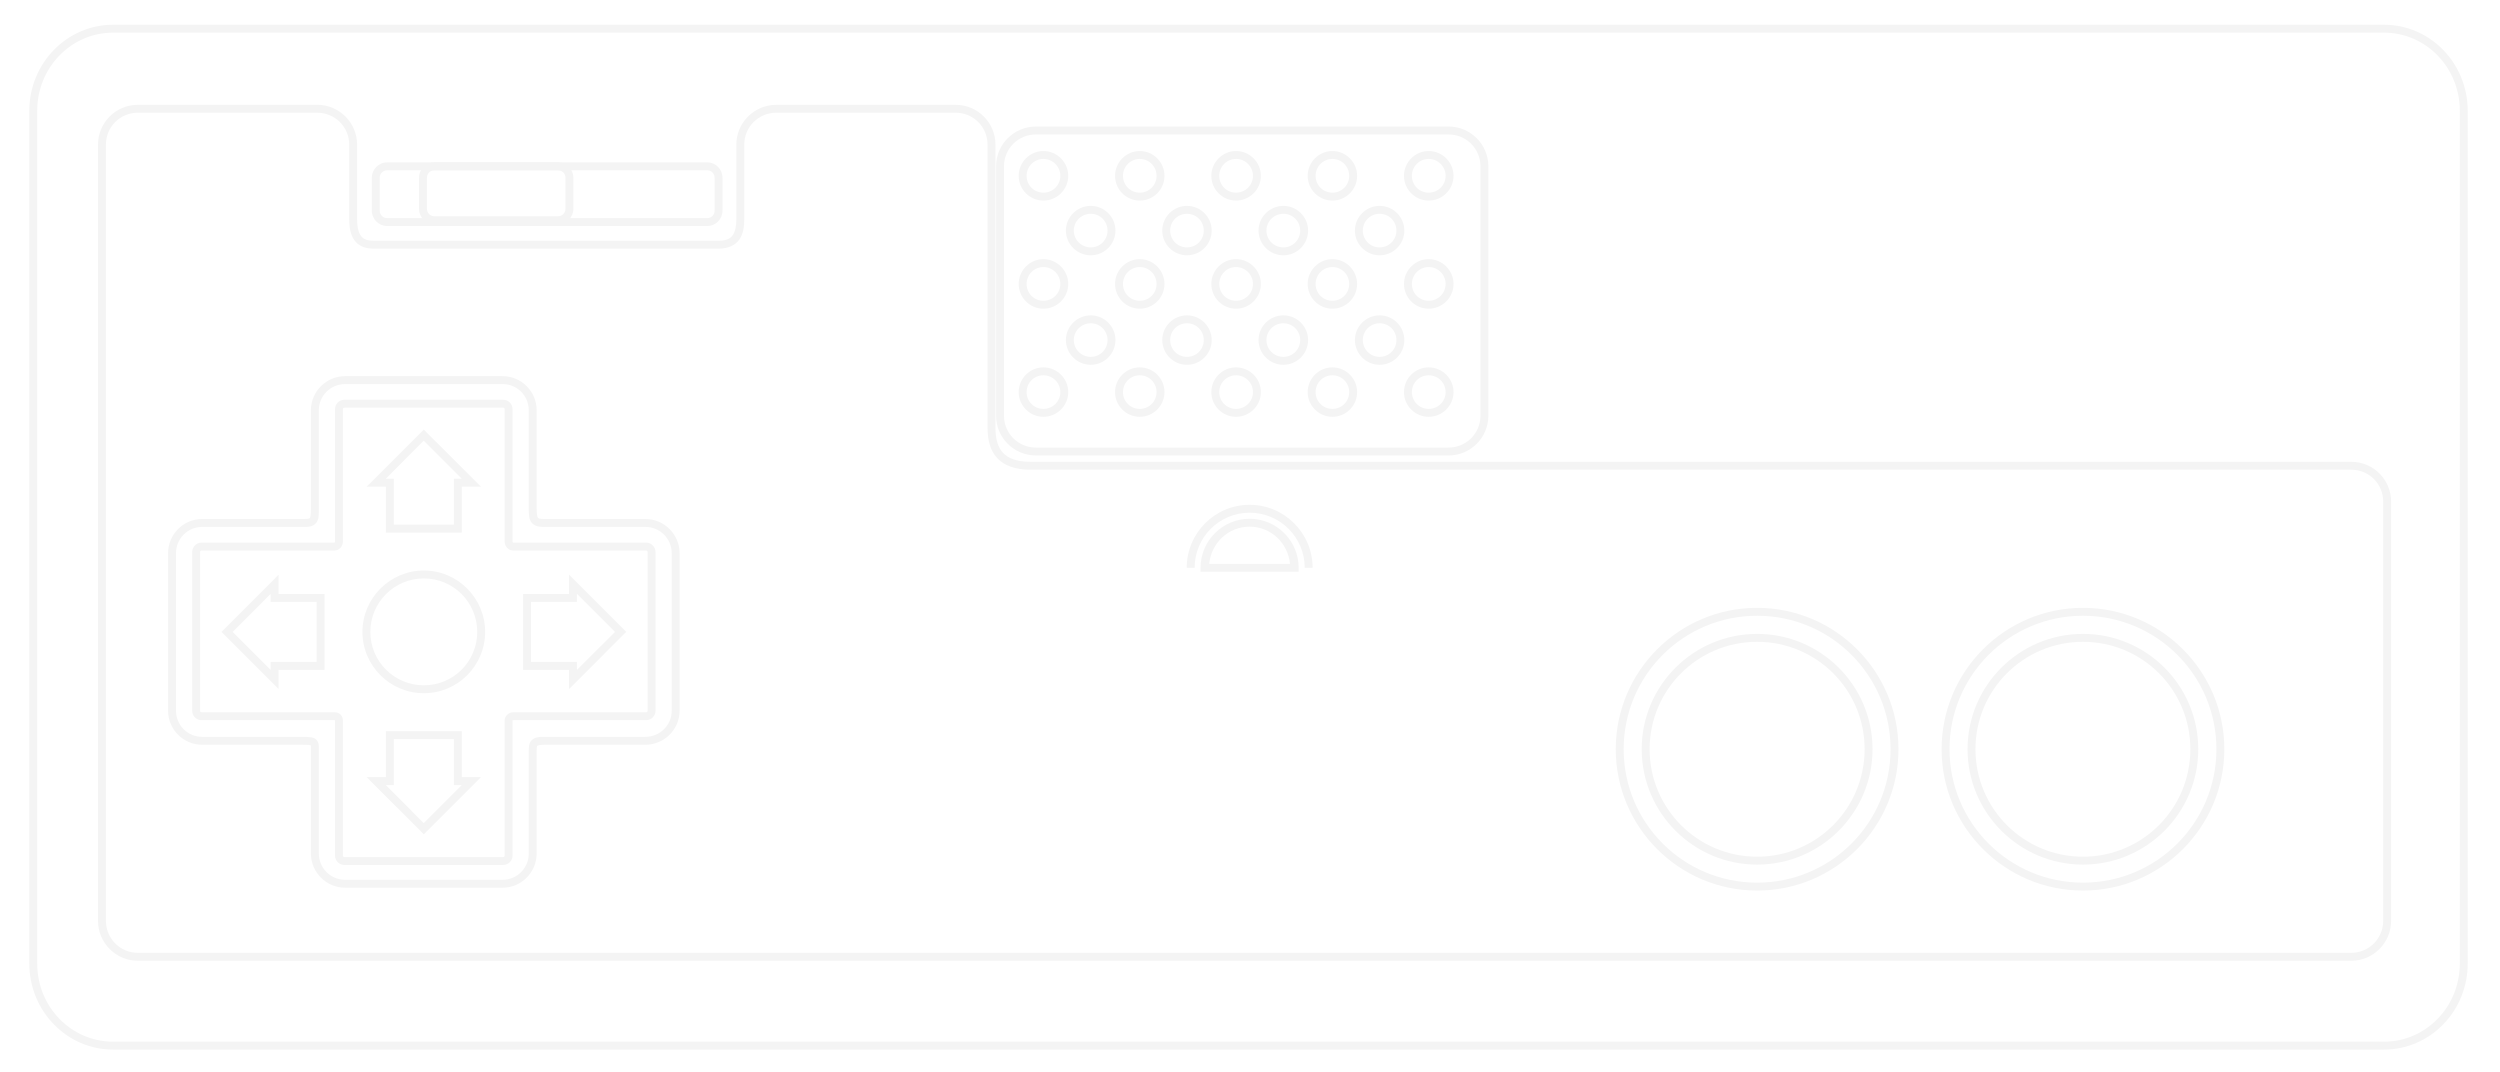
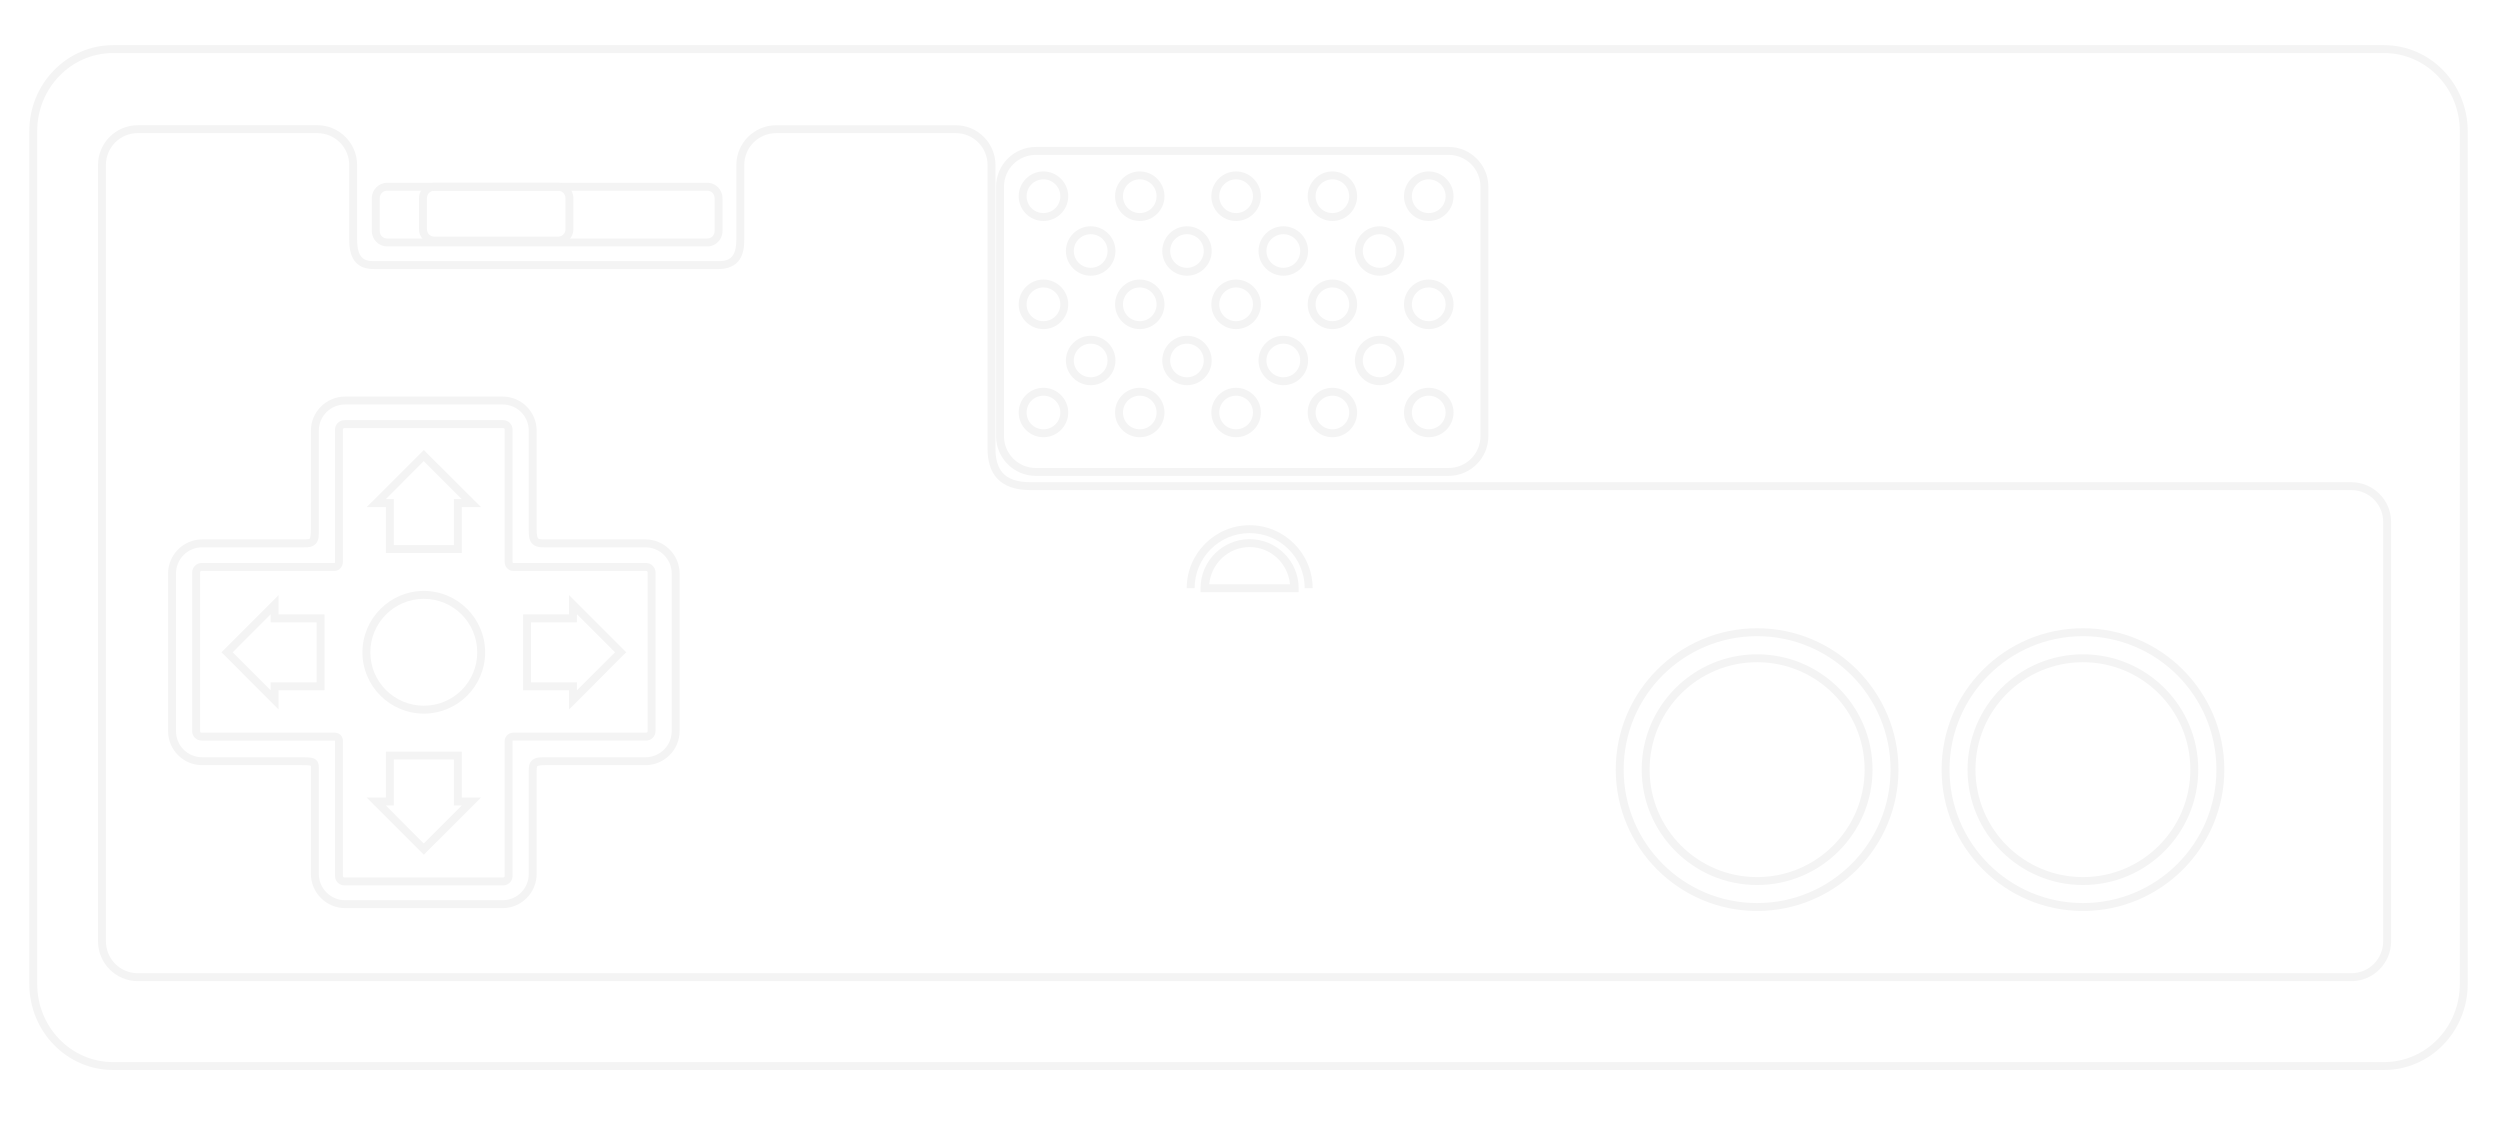
- <svg xmlns="http://www.w3.org/2000/svg" version="1.2" id="Layer_3" x="0px" y="0px" width="490" height="210" viewBox="0 0 490 210" xml:space="preserve">
+ <svg xmlns="http://www.w3.org/2000/svg" version="1.2" id="Layer_3" x="0px" y="0px" width="490" height="220" viewBox="0 0 490 220" xml:space="preserve">
  <defs id="defs49" />
-   <path id="path3" fill="#f4f4f4" d="m 27.009,20.543 c -4.303,0 -7.798,3.495 -7.798,7.798 v 27.028 125.116 c 0,4.303 3.496,7.822 7.798,7.822 h 433.85 c 4.304,0 7.799,-3.52 7.799,-7.822 V 98.312 c 0,-4.303 -3.495,-7.798 -7.799,-7.798 H 201.987 c -2.768,0 -4.417,-0.694 -5.425,-1.792 -1.006,-1.099 -1.452,-2.73 -1.453,-4.844 V 28.344 c 0,-4.303 -3.495,-7.798 -7.798,-7.798 h -35.165 c -4.303,0 -7.823,3.495 -7.823,7.798 v 14.628 c 0,1.271 -0.199,2.375 -0.678,3.076 -0.479,0.701 -1.221,1.139 -2.81,1.139 H 73.29 c -1.134,0 -1.88,-0.216 -2.398,-0.775 -0.517,-0.56 -0.896,-1.6 -0.896,-3.439 V 28.345 C 69.99,24.032 66.471,20.536 62.167,20.536 H 27.002 Z m 0,1.55 h 35.166 c 3.465,0 6.272,2.783 6.272,6.249 V 42.97 c 0,2.048 0.414,3.513 1.308,4.48 0.894,0.968 2.171,1.284 3.536,1.284 h 67.545 c 1.929,0 3.323,-0.69 4.093,-1.816 0.77,-1.127 0.945,-2.535 0.945,-3.948 V 28.341 c 0,-3.466 2.807,-6.249 6.273,-6.249 h 35.165 c 3.465,0 6.248,2.783 6.248,6.249 v 55.532 c 0.001,2.329 0.497,4.393 1.865,5.886 1.368,1.492 3.531,2.301 6.563,2.301 h 258.87 c 3.467,0 6.249,2.784 6.249,6.248 v 82.173 c 0,3.466 -2.782,6.271 -6.249,6.271 H 27.01 c -3.466,0 -6.249,-2.806 -6.249,-6.271 V 55.366 28.338 c 0,-3.465 2.783,-6.248 6.249,-6.248 z" />
-   <path id="path5" fill="none" stroke="#f4f4f4" stroke-width="1.55" d="M 145.104,99.793" />
-   <path id="path7" fill="#f4f4f4" d="m 203.027,24.805 c -4.304,0 -7.798,3.496 -7.798,7.798 v 48.873 c 0,4.303 3.495,7.797 7.798,7.797 h 80.894 c 4.304,0 7.799,-3.494 7.799,-7.797 V 32.603 c 0,-4.306 -3.495,-7.801 -7.797,-7.801 h -80.894 z m 0,1.55 h 80.894 c 3.466,0 6.249,2.783 6.249,6.248 v 48.873 c 0,3.466 -2.783,6.249 -6.249,6.249 h -80.894 c -3.466,0 -6.249,-2.783 -6.249,-6.249 V 32.603 c 0.001,-3.465 2.783,-6.248 6.249,-6.248 z" />
-   <path id="circle9" fill="#f4f4f4" d="m 204.507,29.601 c -2.667,0 -4.843,2.2 -4.843,4.868 0,2.668 2.176,4.844 4.843,4.844 2.668,0 4.868,-2.176 4.868,-4.844 0,-2.668 -2.2,-4.868 -4.868,-4.868 z m 0,1.55 c 1.831,0 3.318,1.488 3.318,3.318 0,1.83 -1.488,3.293 -3.318,3.293 -1.829,0 -3.293,-1.463 -3.293,-3.293 0,-1.83 1.464,-3.318 3.293,-3.318 z" />
-   <path id="circle11" fill="#f4f4f4" d="m 223.394,29.601 c -2.667,0 -4.844,2.2 -4.844,4.868 0,2.668 2.177,4.844 4.844,4.844 2.667,0 4.843,-2.176 4.843,-4.844 0,-2.668 -2.175,-4.868 -4.843,-4.868 z m 0,1.55 c 1.83,0 3.293,1.488 3.293,3.318 0,1.83 -1.464,3.293 -3.293,3.293 -1.83,0 -3.293,-1.463 -3.293,-3.293 0,-1.83 1.463,-3.318 3.293,-3.318 z" />
-   <path id="circle13" fill="#f4f4f4" d="m 242.265,29.601 c -2.667,0 -4.843,2.2 -4.843,4.868 0,2.668 2.176,4.844 4.843,4.844 2.667,0 4.868,-2.176 4.868,-4.844 0,-2.668 -2.201,-4.868 -4.868,-4.868 z m 0,1.55 c 1.83,0 3.318,1.488 3.318,3.318 0,1.83 -1.488,3.293 -3.318,3.293 -1.83,0 -3.293,-1.463 -3.293,-3.293 0,-1.83 1.463,-3.318 3.293,-3.318 z" />
-   <path id="circle15" fill="#f4f4f4" d="m 261.151,29.601 c -2.668,0 -4.844,2.2 -4.844,4.868 0,2.668 2.176,4.844 4.844,4.844 2.668,0 4.843,-2.176 4.843,-4.844 0,-2.668 -2.175,-4.868 -4.843,-4.868 z m 0,1.55 c 1.829,0 3.293,1.488 3.293,3.318 0,1.83 -1.464,3.293 -3.293,3.293 -1.828,0 -3.294,-1.463 -3.294,-3.293 0,-1.83 1.466,-3.318 3.294,-3.318 z" />
-   <path id="circle17" fill="#f4f4f4" d="m 213.784,40.353 c -2.667,0 -4.868,2.176 -4.868,4.844 0,2.667 2.2,4.843 4.868,4.843 2.668,0 4.844,-2.176 4.844,-4.843 -10e-4,-2.668 -2.177,-4.844 -4.844,-4.844 z m 0,1.55 c 1.831,0 3.294,1.463 3.294,3.294 0,1.83 -1.463,3.293 -3.294,3.293 -1.83,0 -3.317,-1.463 -3.317,-3.293 -0.001,-1.83 1.487,-3.294 3.317,-3.294 z" />
-   <path id="circle19" fill="#f4f4f4" d="m 232.647,40.353 c -2.667,0 -4.843,2.176 -4.843,4.844 0,2.667 2.176,4.843 4.843,4.843 2.667,0 4.844,-2.176 4.844,-4.843 10e-4,-2.668 -2.176,-4.844 -4.844,-4.844 z m 0,1.55 c 1.83,0 3.293,1.463 3.293,3.294 0,1.83 -1.463,3.293 -3.293,3.293 -1.83,0 -3.293,-1.463 -3.293,-3.293 0,-1.83 1.463,-3.294 3.293,-3.294 z" />
-   <path id="circle21" fill="#f4f4f4" d="m 251.542,40.353 c -2.668,0 -4.868,2.176 -4.868,4.844 0,2.667 2.2,4.843 4.868,4.843 2.668,0 4.845,-2.176 4.845,-4.843 0,-2.668 -2.177,-4.844 -4.845,-4.844 z m 0,1.55 c 1.83,0 3.295,1.463 3.295,3.294 0,1.83 -1.465,3.293 -3.295,3.293 -1.83,0 -3.318,-1.463 -3.318,-3.293 0,-1.83 1.488,-3.294 3.318,-3.294 z" />
-   <path id="circle23" fill="#f4f4f4" d="m 270.405,40.353 c -2.668,0 -4.844,2.176 -4.844,4.844 0,2.667 2.176,4.843 4.844,4.843 2.668,0 4.844,-2.176 4.844,-4.843 0,-2.668 -2.176,-4.844 -4.844,-4.844 z m 0,1.55 c 1.83,0 3.294,1.463 3.294,3.294 0,1.83 -1.464,3.293 -3.294,3.293 -1.83,0 -3.293,-1.463 -3.293,-3.293 0,-1.83 1.463,-3.294 3.293,-3.294 z" />
-   <path id="circle25" fill="#f4f4f4" d="m 213.784,61.811 c -2.667,0 -4.868,2.176 -4.868,4.844 0,2.668 2.2,4.844 4.868,4.844 2.668,0 4.844,-2.176 4.844,-4.844 -10e-4,-2.668 -2.177,-4.844 -4.844,-4.844 z m 0,1.55 c 1.831,0 3.294,1.463 3.294,3.293 0,1.83 -1.463,3.293 -3.294,3.293 -1.83,0 -3.317,-1.463 -3.317,-3.293 0,-1.83 1.487,-3.293 3.317,-3.293 z" />
-   <path id="circle27" fill="#f4f4f4" d="m 232.647,61.811 c -2.667,0 -4.843,2.176 -4.843,4.844 0,2.668 2.176,4.844 4.843,4.844 2.667,0 4.844,-2.176 4.844,-4.844 10e-4,-2.668 -2.176,-4.844 -4.844,-4.844 z m 0,1.55 c 1.83,0 3.293,1.463 3.293,3.293 0,1.83 -1.463,3.293 -3.293,3.293 -1.83,0 -3.293,-1.463 -3.293,-3.293 0,-1.83 1.463,-3.293 3.293,-3.293 z" />
-   <path id="circle29" fill="#f4f4f4" d="m 251.542,61.811 c -2.668,0 -4.868,2.176 -4.868,4.844 0,2.668 2.2,4.844 4.868,4.844 2.668,0 4.845,-2.176 4.845,-4.844 0,-2.668 -2.177,-4.844 -4.845,-4.844 z m 0,1.55 c 1.83,0 3.295,1.463 3.295,3.293 0,1.83 -1.465,3.293 -3.295,3.293 -1.83,0 -3.318,-1.463 -3.318,-3.293 0,-1.83 1.488,-3.293 3.318,-3.293 z" />
-   <path id="circle31" fill="#f4f4f4" d="m 270.405,61.811 c -2.668,0 -4.844,2.176 -4.844,4.844 0,2.668 2.176,4.844 4.844,4.844 2.668,0 4.844,-2.176 4.844,-4.844 0,-2.668 -2.176,-4.844 -4.844,-4.844 z m 0,1.55 c 1.83,0 3.294,1.463 3.294,3.293 0,1.83 -1.464,3.293 -3.294,3.293 -1.83,0 -3.293,-1.463 -3.293,-3.293 0,-1.83 1.463,-3.293 3.293,-3.293 z" />
-   <path id="circle33" fill="#f4f4f4" d="m 280.023,29.601 c -2.669,0 -4.844,2.2 -4.844,4.868 0,2.668 2.175,4.844 4.844,4.844 2.667,0 4.868,-2.176 4.868,-4.844 10e-4,-2.668 -2.201,-4.868 -4.868,-4.868 z m 0,1.55 c 1.83,0 3.318,1.488 3.318,3.318 0,1.83 -1.488,3.293 -3.318,3.293 -1.831,0 -3.294,-1.463 -3.294,-3.293 0,-1.83 1.463,-3.318 3.294,-3.318 z" />
-   <path id="circle35" fill="#f4f4f4" d="m 204.507,50.792 c -2.667,0 -4.843,2.2 -4.843,4.868 0,2.667 2.176,4.844 4.843,4.844 2.668,0 4.868,-2.176 4.868,-4.844 0,-2.668 -2.2,-4.868 -4.868,-4.868 z m 0,1.549 c 1.831,0 3.318,1.488 3.318,3.318 0,1.83 -1.488,3.294 -3.318,3.294 -1.829,0 -3.293,-1.464 -3.293,-3.294 -0.001,-1.829 1.464,-3.318 3.293,-3.318 z" />
-   <path id="circle37" fill="#f4f4f4" d="m 223.394,50.792 c -2.667,0 -4.844,2.2 -4.844,4.868 0,2.667 2.177,4.844 4.844,4.844 2.667,0 4.843,-2.176 4.843,-4.844 0,-2.668 -2.175,-4.868 -4.843,-4.868 z m 0,1.549 c 1.83,0 3.293,1.488 3.293,3.318 0,1.83 -1.464,3.294 -3.293,3.294 -1.83,0 -3.293,-1.464 -3.293,-3.294 0,-1.829 1.463,-3.318 3.293,-3.318 z" />
-   <path id="circle39" fill="#f4f4f4" d="m 242.265,50.792 c -2.667,0 -4.843,2.2 -4.843,4.868 0,2.667 2.176,4.844 4.843,4.844 2.667,0 4.868,-2.176 4.868,-4.844 0,-2.668 -2.201,-4.868 -4.868,-4.868 z m 0,1.549 c 1.83,0 3.318,1.488 3.318,3.318 0,1.83 -1.488,3.294 -3.318,3.294 -1.83,0 -3.293,-1.464 -3.293,-3.294 -0.001,-1.829 1.463,-3.318 3.293,-3.318 z" />
-   <path id="circle41" fill="#f4f4f4" d="m 261.151,50.792 c -2.668,0 -4.844,2.2 -4.844,4.868 0,2.667 2.176,4.844 4.844,4.844 2.668,0 4.843,-2.176 4.843,-4.844 0,-2.668 -2.175,-4.868 -4.843,-4.868 z m 0,1.549 c 1.829,0 3.293,1.488 3.293,3.318 0,1.83 -1.464,3.294 -3.293,3.294 -1.828,0 -3.294,-1.464 -3.294,-3.294 0,-1.829 1.466,-3.318 3.294,-3.318 z" />
-   <path id="circle43" fill="#f4f4f4" d="m 280.023,50.792 c -2.669,0 -4.844,2.2 -4.844,4.868 0,2.667 2.175,4.844 4.844,4.844 2.667,0 4.868,-2.176 4.868,-4.844 10e-4,-2.668 -2.201,-4.868 -4.868,-4.868 z m 0,1.549 c 1.83,0 3.318,1.488 3.318,3.318 0,1.83 -1.488,3.294 -3.318,3.294 -1.831,0 -3.294,-1.464 -3.294,-3.294 0,-1.829 1.463,-3.318 3.294,-3.318 z" />
-   <path id="circle45" fill="#f4f4f4" d="m 204.507,72.007 c -2.667,0 -4.843,2.176 -4.843,4.844 0,2.667 2.176,4.843 4.843,4.843 2.668,0 4.868,-2.176 4.868,-4.843 0,-2.668 -2.2,-4.844 -4.868,-4.844 z m 0,1.55 c 1.831,0 3.318,1.464 3.318,3.294 0,1.83 -1.488,3.293 -3.318,3.293 -1.829,0 -3.293,-1.464 -3.293,-3.293 -0.001,-1.83 1.464,-3.294 3.293,-3.294 z" />
-   <path id="circle47" fill="#f4f4f4" d="m 223.394,72.007 c -2.667,0 -4.844,2.176 -4.844,4.844 0,2.667 2.177,4.843 4.844,4.843 2.667,0 4.843,-2.176 4.843,-4.843 0,-2.668 -2.175,-4.844 -4.843,-4.844 z m 0,1.55 c 1.83,0 3.293,1.464 3.293,3.294 0,1.83 -1.464,3.293 -3.293,3.293 -1.83,0 -3.293,-1.464 -3.293,-3.293 0,-1.83 1.463,-3.294 3.293,-3.294 z" />
-   <path id="circle49" fill="#f4f4f4" d="m 242.265,72.007 c -2.667,0 -4.843,2.176 -4.843,4.844 0,2.667 2.176,4.843 4.843,4.843 2.667,0 4.868,-2.176 4.868,-4.843 0,-2.668 -2.201,-4.844 -4.868,-4.844 z m 0,1.55 c 1.83,0 3.318,1.464 3.318,3.294 0,1.83 -1.488,3.293 -3.318,3.293 -1.83,0 -3.293,-1.464 -3.293,-3.293 -0.001,-1.83 1.463,-3.294 3.293,-3.294 z" />
-   <path id="circle51" fill="#f4f4f4" d="m 261.151,72.007 c -2.668,0 -4.844,2.176 -4.844,4.844 0,2.667 2.176,4.843 4.844,4.843 2.668,0 4.843,-2.176 4.843,-4.843 0,-2.668 -2.175,-4.844 -4.843,-4.844 z m 0,1.55 c 1.829,0 3.293,1.464 3.293,3.294 0,1.83 -1.464,3.293 -3.293,3.293 -1.828,0 -3.294,-1.464 -3.294,-3.293 0,-1.83 1.466,-3.294 3.294,-3.294 z" />
-   <path id="circle53" fill="#f4f4f4" d="m 280.023,72.007 c -2.669,0 -4.844,2.176 -4.844,4.844 0,2.667 2.175,4.843 4.844,4.843 2.667,0 4.868,-2.176 4.868,-4.843 10e-4,-2.668 -2.201,-4.844 -4.868,-4.844 z m 0,1.55 c 1.83,0 3.318,1.464 3.318,3.294 0,1.83 -1.488,3.293 -3.318,3.293 -1.831,0 -3.294,-1.464 -3.294,-3.293 0,-1.83 1.463,-3.294 3.294,-3.294 z" />
-   <path id="path55" fill="#f4f4f4" d="m 75.881,31.828 c -1.645,0 -3.003,1.358 -3.003,3.003 v 6.466 c 0,1.646 1.358,3.003 3.003,3.003 h 62.75 c 1.646,0 2.979,-1.357 2.979,-3.003 v -6.466 c 0,-1.646 -1.333,-3.003 -2.979,-3.003 z m 0,1.55 h 62.75 c 0.809,0 1.429,0.645 1.429,1.453 v 6.466 c 0,0.808 -0.621,1.453 -1.429,1.453 h -62.75 c -0.808,0 -1.453,-0.646 -1.453,-1.453 v -6.466 c 0.001,-0.808 0.646,-1.453 1.453,-1.453 z" />
-   <path id="path57" fill="#f4f4f4" d="m 85.135,31.828 c -1.645,0 -3.003,1.358 -3.003,3.003 v 6.103 c 0,1.646 1.358,3.003 3.003,3.003 h 24.243 c 1.646,0 3.003,-1.357 3.003,-3.003 v -6.103 c 0,-1.646 -1.358,-3.003 -3.003,-3.003 z m 0,1.55 h 24.243 c 0.808,0 1.454,0.645 1.454,1.453 v 6.103 c 0,0.808 -0.646,1.453 -1.454,1.453 H 85.135 c -0.808,0 -1.453,-0.645 -1.453,-1.453 v -6.103 c 0,-0.808 0.645,-1.453 1.453,-1.453 z" />
-   <path id="circle59" fill="#f4f4f4" d="m 344.394,119.138 c -15.292,0 -27.706,12.414 -27.706,27.706 0,15.292 12.414,27.706 27.706,27.706 15.292,0 27.705,-12.414 27.705,-27.706 0,-15.292 -12.413,-27.706 -27.705,-27.706 z m 0,1.55 c 14.455,0 26.155,11.702 26.155,26.156 0,14.454 -11.7,26.156 -26.155,26.156 -14.454,0 -26.156,-11.702 -26.156,-26.156 0,-14.454 11.701,-26.156 26.156,-26.156 z" />
-   <path id="circle61" fill="#f4f4f4" d="m 344.394,124.245 c -12.48,0 -22.621,10.114 -22.621,22.596 0,12.48 10.141,22.621 22.621,22.621 12.481,0 22.621,-10.141 22.621,-22.621 0,-12.482 -10.14,-22.596 -22.621,-22.596 z m 0,1.55 c 11.645,0 21.071,9.403 21.071,21.046 0,11.644 -9.427,21.071 -21.071,21.071 -11.644,0 -21.07,-9.428 -21.07,-21.071 0,-11.643 9.426,-21.046 21.07,-21.046 z" />
-   <path id="circle63" fill="#f4f4f4" d="m 408.261,119.138 c -15.291,0 -27.706,12.414 -27.706,27.706 0,15.292 12.415,27.706 27.706,27.706 15.292,0 27.706,-12.414 27.706,-27.706 0,-15.292 -12.414,-27.706 -27.706,-27.706 z m 0,1.55 c 14.455,0 26.156,11.702 26.156,26.156 0,14.454 -11.701,26.156 -26.156,26.156 -14.454,0 -26.156,-11.702 -26.156,-26.156 0,-14.454 11.702,-26.156 26.156,-26.156 z" />
-   <path id="circle65" fill="#f4f4f4" d="m 408.261,124.245 c -12.48,0 -22.62,10.114 -22.62,22.596 0,12.48 10.14,22.621 22.62,22.621 12.481,0 22.596,-10.141 22.596,-22.621 -0.001,-12.482 -10.115,-22.596 -22.596,-22.596 z m 0,1.55 c 11.645,0 21.046,9.403 21.046,21.046 0,11.644 -9.403,21.071 -21.046,21.071 -11.643,0 -21.07,-9.428 -21.07,-21.071 0,-11.643 9.427,-21.046 21.07,-21.046 z" />
-   <path id="path67" fill="#f4f4f4" d="m 67.647,73.727 c -3.69,0 -6.709,2.995 -6.709,6.685 v 19.205 c 0,1.251 -0.127,1.826 -0.194,1.914 -0.033,0.043 -0.041,0.074 -0.242,0.121 -0.201,0.047 -0.569,0.073 -1.065,0.073 H 39.626 c -3.69,0 -6.684,3.019 -6.684,6.709 v 30.854 c 0,3.689 2.994,6.684 6.684,6.684 h 19.617 c 0.632,0 1.097,0.015 1.38,0.049 0.283,0.034 0.352,0.105 0.314,0.071 -0.036,-0.031 -0.02,-0.098 0,0.073 0.021,0.173 0,0.502 0,0.945 v 20.173 c 0,3.69 3.019,6.709 6.709,6.709 H 98.5 c 3.69,0 6.684,-3.019 6.684,-6.709 v -20.101 c 0,-0.35 0.02,-0.638 0.048,-0.8 0.029,-0.161 0.051,-0.171 0.073,-0.193 0.044,-0.045 0.418,-0.236 1.501,-0.218 h 0.024 19.666 c 3.69,0 6.708,-2.994 6.708,-6.685 v -30.854 c 0,-3.689 -3.018,-6.708 -6.708,-6.708 H 106.76 c -0.475,0 -0.813,-0.02 -1.018,-0.073 -0.205,-0.053 -0.265,-0.107 -0.314,-0.169 -0.1,-0.124 -0.243,-0.668 -0.243,-1.816 V 80.41 c 0,-3.689 -2.994,-6.685 -6.684,-6.685 z m 0,1.549 h 30.854 c 2.852,0 5.134,2.283 5.134,5.135 v 19.254 c 0,1.219 0.014,2.082 0.581,2.785 0.284,0.352 0.714,0.593 1.139,0.702 0.424,0.11 0.87,0.122 1.405,0.122 h 19.738 c 2.852,0 5.159,2.306 5.159,5.159 v 30.854 c 0,2.852 -2.307,5.134 -5.159,5.134 h -19.666 c -1.215,-0.021 -2.056,0.084 -2.64,0.679 -0.292,0.296 -0.422,0.667 -0.485,1.017 -0.063,0.348 -0.072,0.696 -0.072,1.065 v 20.102 c 0,2.853 -2.282,5.159 -5.134,5.159 H 67.647 c -2.853,0 -5.159,-2.307 -5.159,-5.159 V 147.11 c 0,-0.431 0.018,-0.763 -0.024,-1.114 -0.042,-0.351 -0.175,-0.773 -0.509,-1.065 -0.334,-0.292 -0.718,-0.384 -1.138,-0.436 -0.419,-0.051 -0.926,-0.073 -1.574,-0.073 H 39.627 c -2.853,0 -5.134,-2.281 -5.134,-5.134 v -30.854 c 0,-2.853 2.281,-5.159 5.134,-5.159 h 19.81 c 0.541,0 0.983,0.003 1.405,-0.097 0.421,-0.098 0.86,-0.338 1.138,-0.702 0.556,-0.726 0.509,-1.564 0.509,-2.858 V 80.413 c 0,-2.852 2.306,-5.134 5.159,-5.134 z" />
-   <path id="path69" fill="#f4f4f4" d="m 67.502,78.353 c -1.01,0 -1.841,0.831 -1.841,1.841 v 25.938 c 0,0.171 -0.034,0.217 -0.097,0.217 h -26.06 c -1.009,0 -1.84,0.855 -1.84,1.865 v 31.098 c 0,1.009 0.831,1.84 1.84,1.84 h 26.01 0.025 c 0.094,0.008 0.157,0.034 0.145,0.024 -0.014,-0.012 -0.024,-0.053 -0.024,0.024 v 26.495 c 0,1.01 0.831,1.84 1.841,1.84 h 31.121 c 1.009,0 1.84,-0.83 1.84,-1.84 V 141.2 c 0,-0.03 -0.078,-0.049 0.146,-0.049 h 26.035 c 1.01,0 1.841,-0.831 1.841,-1.84 v -31.098 c 0,-1.009 -0.831,-1.865 -1.841,-1.865 h -26.059 c -0.054,0 -0.121,-0.042 -0.121,-0.193 V 80.193 c 0,-1.01 -0.831,-1.841 -1.84,-1.841 H 67.502 Z m 0,1.55 h 31.121 c 0.171,0 0.291,0.119 0.291,0.291 v 25.962 c 0,0.897 0.699,1.744 1.671,1.744 h 26.059 c 0.173,0 0.291,0.142 0.291,0.314 v 31.098 c 0,0.171 -0.118,0.29 -0.291,0.29 h -26.035 c -0.937,0 -1.695,0.78 -1.695,1.599 v 26.495 c 0,0.173 -0.12,0.29 -0.291,0.29 H 67.502 c -0.171,0 -0.291,-0.117 -0.291,-0.29 V 141.2 c 0,-0.437 -0.177,-0.896 -0.509,-1.187 -0.331,-0.292 -0.744,-0.412 -1.162,-0.412 H 39.505 c -0.173,0 -0.291,-0.119 -0.291,-0.29 v -31.098 c 0,-0.173 0.118,-0.314 0.291,-0.314 h 26.06 c 0.985,0 1.647,-0.893 1.647,-1.768 V 80.193 c -0.001,-0.171 0.119,-0.291 0.29,-0.29 z" />
-   <path id="circle71" fill="#f4f4f4" d="m 83.075,111.821 c -6.629,0 -12.037,5.408 -12.037,12.037 0,6.629 5.408,12.012 12.037,12.012 6.628,0 12.012,-5.383 12.012,-12.012 0,-6.629 -5.384,-12.037 -12.012,-12.037 z m 0,1.55 c 5.791,0 10.462,4.695 10.462,10.487 0,5.791 -4.671,10.462 -10.462,10.462 -5.792,0 -10.487,-4.671 -10.487,-10.462 0,-5.792 4.695,-10.487 10.487,-10.487 z" />
-   <path id="path73" fill="none" stroke="#f4f4f4" stroke-width="1.55" d="M 64.776,121.749" />
-   <path id="polygon75" fill="#f4f4f4" d="m 54.594,112.644 -1.308,1.332 -9.324,9.324 -0.557,0.557 0.557,0.533 9.324,9.348 1.308,1.308 v -1.864 -1.89 h 8.234 0.775 v -0.774 -13.321 -0.775 h -0.775 -8.234 v -1.889 -1.89 z m -1.551,3.753 v 0.799 0.775 h 0.775 8.234 v 11.77 h -8.234 -0.775 v 0.775 0.775 l -7.435,-7.436 z" />
-   <path id="polygon77" fill="#f4f4f4" d="m 75.64,143.311 v 0.774 8.234 h -1.889 -1.889 l 1.332,1.332 9.324,9.324 0.557,0.557 0.532,-0.557 9.349,-9.324 1.307,-1.332 H 92.399 90.51 v -8.234 -0.774 H 89.735 76.414 Z m 1.55,1.549 h 11.77 v 8.234 0.774 h 0.775 0.775 l -7.46,7.459 -7.435,-7.459 h 0.799 0.775 v -0.774 z" />
-   <path id="polygon79" fill="#f4f4f4" d="m 111.531,112.644 v 1.889 1.889 h -8.234 -0.775 v 0.775 13.32 0.775 h 0.775 8.234 v 1.889 1.865 l 1.332,-1.309 9.324,-9.354 0.557,-0.535 -0.557,-0.559 -9.324,-9.322 -1.333,-1.334 z m 1.551,3.753 7.459,7.459 -7.459,7.436 v -0.775 -0.775 h -0.775 -8.235 v -11.77 h 8.235 0.775 v -0.775 z" />
-   <path id="polygon81" fill="#f4f4f4" d="m 83.075,84.193 -0.557,0.557 -9.324,9.324 -1.332,1.308 h 1.889 1.889 v 8.234 0.775 h 0.775 13.321 0.775 v -0.775 -8.234 H 92.4 94.264 L 92.956,94.074 83.608,84.75 Z m -0.025,2.18 7.46,7.459 H 89.735 88.96 v 0.775 8.234 H 77.189 v -8.234 -0.775 h -0.775 -0.798 z" />
-   <path id="path83" fill="#f4f4f4" d="m 22.165,4.849 c -9.068,0 -16.42,7.566 -16.42,16.856 v 167.159 c 0,9.291 7.352,16.855 16.42,16.855 h 445.109 c 9.068,0 16.396,-7.564 16.396,-16.855 V 21.705 c 0,-9.29 -7.332,-16.856 -16.398,-16.856 H 22.162 Z m 0,1.55 h 445.109 c 8.207,0 14.847,6.831 14.847,15.306 v 167.159 c 0,8.476 -6.64,15.306 -14.847,15.306 H 22.165 c -8.208,0 -14.872,-6.828 -14.872,-15.306 V 21.705 c 0,-8.476 6.664,-15.306 14.872,-15.306 z" />
-   <path id="path85" fill="#f4f4f4" d="m 244.923,101.677 c -5.3,0 -9.614,4.315 -9.614,9.615 v 0.774 h 0.775 17.679 0.775 v -0.774 c 0,-5.3 -4.315,-9.615 -9.615,-9.615 z m 0,1.55 c 4.188,0 7.516,3.211 7.92,7.29 h -15.839 c 0.405,-4.079 3.73,-7.29 7.919,-7.29 z" />
-   <path id="path87" fill="#f4f4f4" d="m 244.923,98.941 c -6.807,0 -12.327,5.544 -12.327,12.352 h 1.55 c 0,-5.97 4.809,-10.802 10.777,-10.802 5.971,0 10.802,4.833 10.802,10.802 h 1.55 c -10e-4,-6.808 -5.544,-12.352 -12.352,-12.352 z" />
+   <path id="path3" fill="#f4f4f4" d="m 27.009,24.543 c -4.303,0 -7.798,3.495 -7.798,7.798 v 27.028 125.116 c 0,4.303 3.496,7.822 7.798,7.822 h 433.85 c 4.304,0 7.799,-3.52 7.799,-7.822 v -82.173 c 0,-4.303 -3.495,-7.798 -7.799,-7.798 H 201.987 c -2.768,0 -4.417,-0.694 -5.425,-1.792 -1.006,-1.099 -1.452,-2.73 -1.453,-4.844 V 32.344 c 0,-4.303 -3.495,-7.798 -7.798,-7.798 h -35.165 c -4.303,0 -7.823,3.495 -7.823,7.798 v 14.628 c 0,1.271 -0.199,2.375 -0.678,3.076 -0.479,0.701 -1.221,1.139 -2.81,1.139 H 73.29 c -1.134,0 -1.88,-0.216 -2.398,-0.775 -0.517,-0.56 -0.896,-1.6 -0.896,-3.439 V 32.345 C 69.99,28.032 66.471,24.536 62.167,24.536 H 27.002 Z m 0,1.55 h 35.166 c 3.465,0 6.272,2.783 6.272,6.249 V 46.97 c 0,2.048 0.414,3.513 1.308,4.48 0.894,0.968 2.171,1.284 3.536,1.284 h 67.545 c 1.929,0 3.323,-0.69 4.093,-1.816 0.77,-1.127 0.945,-2.535 0.945,-3.948 V 32.341 c 0,-3.466 2.807,-6.249 6.273,-6.249 h 35.165 c 3.465,0 6.248,2.783 6.248,6.249 v 55.532 c 0.001,2.329 0.497,4.393 1.865,5.886 1.368,1.492 3.531,2.301 6.563,2.301 h 258.87 c 3.467,0 6.249,2.784 6.249,6.248 v 82.173 c 0,3.466 -2.782,6.271 -6.249,6.271 H 27.01 c -3.466,0 -6.249,-2.806 -6.249,-6.271 V 59.366 32.338 c 0,-3.465 2.783,-6.248 6.249,-6.248 z" />
+   <path id="path5" fill="none" stroke="#f4f4f4" stroke-width="1.55" d="M 145.104,103.793" />
+   <path id="path7" fill="#f4f4f4" d="m 203.027,28.805 c -4.304,0 -7.798,3.496 -7.798,7.798 v 48.873 c 0,4.303 3.495,7.797 7.798,7.797 h 80.894 c 4.304,0 7.799,-3.494 7.799,-7.797 V 36.603 c 0,-4.306 -3.495,-7.801 -7.797,-7.801 h -80.894 z m 0,1.55 h 80.894 c 3.466,0 6.249,2.783 6.249,6.248 v 48.873 c 0,3.466 -2.783,6.249 -6.249,6.249 h -80.894 c -3.466,0 -6.249,-2.783 -6.249,-6.249 V 36.603 c 0.001,-3.465 2.783,-6.248 6.249,-6.248 z" />
+   <path id="circle9" fill="#f4f4f4" d="m 204.507,33.601 c -2.667,0 -4.843,2.2 -4.843,4.868 0,2.668 2.176,4.844 4.843,4.844 2.668,0 4.868,-2.176 4.868,-4.844 0,-2.668 -2.2,-4.868 -4.868,-4.868 z m 0,1.55 c 1.831,0 3.318,1.488 3.318,3.318 0,1.83 -1.488,3.293 -3.318,3.293 -1.829,0 -3.293,-1.463 -3.293,-3.293 0,-1.83 1.464,-3.318 3.293,-3.318 z" />
+   <path id="circle11" fill="#f4f4f4" d="m 223.394,33.601 c -2.667,0 -4.844,2.2 -4.844,4.868 0,2.668 2.177,4.844 4.844,4.844 2.667,0 4.843,-2.176 4.843,-4.844 0,-2.668 -2.175,-4.868 -4.843,-4.868 z m 0,1.55 c 1.83,0 3.293,1.488 3.293,3.318 0,1.83 -1.464,3.293 -3.293,3.293 -1.83,0 -3.293,-1.463 -3.293,-3.293 0,-1.83 1.463,-3.318 3.293,-3.318 z" />
+   <path id="circle13" fill="#f4f4f4" d="m 242.265,33.601 c -2.667,0 -4.843,2.2 -4.843,4.868 0,2.668 2.176,4.844 4.843,4.844 2.667,0 4.868,-2.176 4.868,-4.844 0,-2.668 -2.201,-4.868 -4.868,-4.868 z m 0,1.55 c 1.83,0 3.318,1.488 3.318,3.318 0,1.83 -1.488,3.293 -3.318,3.293 -1.83,0 -3.293,-1.463 -3.293,-3.293 0,-1.83 1.463,-3.318 3.293,-3.318 z" />
+   <path id="circle15" fill="#f4f4f4" d="m 261.151,33.601 c -2.668,0 -4.844,2.2 -4.844,4.868 0,2.668 2.176,4.844 4.844,4.844 2.668,0 4.843,-2.176 4.843,-4.844 0,-2.668 -2.175,-4.868 -4.843,-4.868 z m 0,1.55 c 1.829,0 3.293,1.488 3.293,3.318 0,1.83 -1.464,3.293 -3.293,3.293 -1.828,0 -3.294,-1.463 -3.294,-3.293 0,-1.83 1.466,-3.318 3.294,-3.318 z" />
+   <path id="circle17" fill="#f4f4f4" d="m 213.784,44.353 c -2.667,0 -4.868,2.176 -4.868,4.844 0,2.667 2.2,4.843 4.868,4.843 2.668,0 4.844,-2.176 4.844,-4.843 -10e-4,-2.668 -2.177,-4.844 -4.844,-4.844 z m 0,1.55 c 1.831,0 3.294,1.463 3.294,3.294 0,1.83 -1.463,3.293 -3.294,3.293 -1.83,0 -3.317,-1.463 -3.317,-3.293 -0.001,-1.83 1.487,-3.294 3.317,-3.294 z" />
+   <path id="circle19" fill="#f4f4f4" d="m 232.647,44.353 c -2.667,0 -4.843,2.176 -4.843,4.844 0,2.667 2.176,4.843 4.843,4.843 2.667,0 4.844,-2.176 4.844,-4.843 10e-4,-2.668 -2.176,-4.844 -4.844,-4.844 z m 0,1.55 c 1.83,0 3.293,1.463 3.293,3.294 0,1.83 -1.463,3.293 -3.293,3.293 -1.83,0 -3.293,-1.463 -3.293,-3.293 0,-1.83 1.463,-3.294 3.293,-3.294 z" />
+   <path id="circle21" fill="#f4f4f4" d="m 251.542,44.353 c -2.668,0 -4.868,2.176 -4.868,4.844 0,2.667 2.2,4.843 4.868,4.843 2.668,0 4.845,-2.176 4.845,-4.843 0,-2.668 -2.177,-4.844 -4.845,-4.844 z m 0,1.55 c 1.83,0 3.295,1.463 3.295,3.294 0,1.83 -1.465,3.293 -3.295,3.293 -1.83,0 -3.318,-1.463 -3.318,-3.293 0,-1.83 1.488,-3.294 3.318,-3.294 z" />
+   <path id="circle23" fill="#f4f4f4" d="m 270.405,44.353 c -2.668,0 -4.844,2.176 -4.844,4.844 0,2.667 2.176,4.843 4.844,4.843 2.668,0 4.844,-2.176 4.844,-4.843 0,-2.668 -2.176,-4.844 -4.844,-4.844 z m 0,1.55 c 1.83,0 3.294,1.463 3.294,3.294 0,1.83 -1.464,3.293 -3.294,3.293 -1.83,0 -3.293,-1.463 -3.293,-3.293 0,-1.83 1.463,-3.294 3.293,-3.294 z" />
+   <path id="circle25" fill="#f4f4f4" d="m 213.784,65.811 c -2.667,0 -4.868,2.176 -4.868,4.844 0,2.668 2.2,4.844 4.868,4.844 2.668,0 4.844,-2.176 4.844,-4.844 -10e-4,-2.668 -2.177,-4.844 -4.844,-4.844 z m 0,1.55 c 1.831,0 3.294,1.463 3.294,3.293 0,1.83 -1.463,3.293 -3.294,3.293 -1.83,0 -3.317,-1.463 -3.317,-3.293 0,-1.83 1.487,-3.293 3.317,-3.293 z" />
+   <path id="circle27" fill="#f4f4f4" d="m 232.647,65.811 c -2.667,0 -4.843,2.176 -4.843,4.844 0,2.668 2.176,4.844 4.843,4.844 2.667,0 4.844,-2.176 4.844,-4.844 10e-4,-2.668 -2.176,-4.844 -4.844,-4.844 z m 0,1.55 c 1.83,0 3.293,1.463 3.293,3.293 0,1.83 -1.463,3.293 -3.293,3.293 -1.83,0 -3.293,-1.463 -3.293,-3.293 0,-1.83 1.463,-3.293 3.293,-3.293 z" />
+   <path id="circle29" fill="#f4f4f4" d="m 251.542,65.811 c -2.668,0 -4.868,2.176 -4.868,4.844 0,2.668 2.2,4.844 4.868,4.844 2.668,0 4.845,-2.176 4.845,-4.844 0,-2.668 -2.177,-4.844 -4.845,-4.844 z m 0,1.55 c 1.83,0 3.295,1.463 3.295,3.293 0,1.83 -1.465,3.293 -3.295,3.293 -1.83,0 -3.318,-1.463 -3.318,-3.293 0,-1.83 1.488,-3.293 3.318,-3.293 z" />
+   <path id="circle31" fill="#f4f4f4" d="m 270.405,65.811 c -2.668,0 -4.844,2.176 -4.844,4.844 0,2.668 2.176,4.844 4.844,4.844 2.668,0 4.844,-2.176 4.844,-4.844 0,-2.668 -2.176,-4.844 -4.844,-4.844 z m 0,1.55 c 1.83,0 3.294,1.463 3.294,3.293 0,1.83 -1.464,3.293 -3.294,3.293 -1.83,0 -3.293,-1.463 -3.293,-3.293 0,-1.83 1.463,-3.293 3.293,-3.293 z" />
+   <path id="circle33" fill="#f4f4f4" d="m 280.023,33.601 c -2.669,0 -4.844,2.2 -4.844,4.868 0,2.668 2.175,4.844 4.844,4.844 2.667,0 4.868,-2.176 4.868,-4.844 10e-4,-2.668 -2.201,-4.868 -4.868,-4.868 z m 0,1.55 c 1.83,0 3.318,1.488 3.318,3.318 0,1.83 -1.488,3.293 -3.318,3.293 -1.831,0 -3.294,-1.463 -3.294,-3.293 0,-1.83 1.463,-3.318 3.294,-3.318 z" />
+   <path id="circle35" fill="#f4f4f4" d="m 204.507,54.792 c -2.667,0 -4.843,2.2 -4.843,4.868 0,2.667 2.176,4.844 4.843,4.844 2.668,0 4.868,-2.176 4.868,-4.844 0,-2.668 -2.2,-4.868 -4.868,-4.868 z m 0,1.549 c 1.831,0 3.318,1.488 3.318,3.318 0,1.83 -1.488,3.294 -3.318,3.294 -1.829,0 -3.293,-1.464 -3.293,-3.294 -0.001,-1.829 1.464,-3.318 3.293,-3.318 z" />
+   <path id="circle37" fill="#f4f4f4" d="m 223.394,54.792 c -2.667,0 -4.844,2.2 -4.844,4.868 0,2.667 2.177,4.844 4.844,4.844 2.667,0 4.843,-2.176 4.843,-4.844 0,-2.668 -2.175,-4.868 -4.843,-4.868 z m 0,1.549 c 1.83,0 3.293,1.488 3.293,3.318 0,1.83 -1.464,3.294 -3.293,3.294 -1.83,0 -3.293,-1.464 -3.293,-3.294 0,-1.829 1.463,-3.318 3.293,-3.318 z" />
+   <path id="circle39" fill="#f4f4f4" d="m 242.265,54.792 c -2.667,0 -4.843,2.2 -4.843,4.868 0,2.667 2.176,4.844 4.843,4.844 2.667,0 4.868,-2.176 4.868,-4.844 0,-2.668 -2.201,-4.868 -4.868,-4.868 z m 0,1.549 c 1.83,0 3.318,1.488 3.318,3.318 0,1.83 -1.488,3.294 -3.318,3.294 -1.83,0 -3.293,-1.464 -3.293,-3.294 -0.001,-1.829 1.463,-3.318 3.293,-3.318 z" />
+   <path id="circle41" fill="#f4f4f4" d="m 261.151,54.792 c -2.668,0 -4.844,2.2 -4.844,4.868 0,2.667 2.176,4.844 4.844,4.844 2.668,0 4.843,-2.176 4.843,-4.844 0,-2.668 -2.175,-4.868 -4.843,-4.868 z m 0,1.549 c 1.829,0 3.293,1.488 3.293,3.318 0,1.83 -1.464,3.294 -3.293,3.294 -1.828,0 -3.294,-1.464 -3.294,-3.294 0,-1.829 1.466,-3.318 3.294,-3.318 z" />
+   <path id="circle43" fill="#f4f4f4" d="m 280.023,54.792 c -2.669,0 -4.844,2.2 -4.844,4.868 0,2.667 2.175,4.844 4.844,4.844 2.667,0 4.868,-2.176 4.868,-4.844 10e-4,-2.668 -2.201,-4.868 -4.868,-4.868 z m 0,1.549 c 1.83,0 3.318,1.488 3.318,3.318 0,1.83 -1.488,3.294 -3.318,3.294 -1.831,0 -3.294,-1.464 -3.294,-3.294 0,-1.829 1.463,-3.318 3.294,-3.318 z" />
+   <path id="circle45" fill="#f4f4f4" d="m 204.507,76.007 c -2.667,0 -4.843,2.176 -4.843,4.844 0,2.667 2.176,4.843 4.843,4.843 2.668,0 4.868,-2.176 4.868,-4.843 0,-2.668 -2.2,-4.844 -4.868,-4.844 z m 0,1.55 c 1.831,0 3.318,1.464 3.318,3.294 0,1.83 -1.488,3.293 -3.318,3.293 -1.829,0 -3.293,-1.464 -3.293,-3.293 -0.001,-1.83 1.464,-3.294 3.293,-3.294 z" />
+   <path id="circle47" fill="#f4f4f4" d="m 223.394,76.007 c -2.667,0 -4.844,2.176 -4.844,4.844 0,2.667 2.177,4.843 4.844,4.843 2.667,0 4.843,-2.176 4.843,-4.843 0,-2.668 -2.175,-4.844 -4.843,-4.844 z m 0,1.55 c 1.83,0 3.293,1.464 3.293,3.294 0,1.83 -1.464,3.293 -3.293,3.293 -1.83,0 -3.293,-1.464 -3.293,-3.293 0,-1.83 1.463,-3.294 3.293,-3.294 z" />
+   <path id="circle49" fill="#f4f4f4" d="m 242.265,76.007 c -2.667,0 -4.843,2.176 -4.843,4.844 0,2.667 2.176,4.843 4.843,4.843 2.667,0 4.868,-2.176 4.868,-4.843 0,-2.668 -2.201,-4.844 -4.868,-4.844 z m 0,1.55 c 1.83,0 3.318,1.464 3.318,3.294 0,1.83 -1.488,3.293 -3.318,3.293 -1.83,0 -3.293,-1.464 -3.293,-3.293 -0.001,-1.83 1.463,-3.294 3.293,-3.294 z" />
+   <path id="circle51" fill="#f4f4f4" d="m 261.151,76.007 c -2.668,0 -4.844,2.176 -4.844,4.844 0,2.667 2.176,4.843 4.844,4.843 2.668,0 4.843,-2.176 4.843,-4.843 0,-2.668 -2.175,-4.844 -4.843,-4.844 z m 0,1.55 c 1.829,0 3.293,1.464 3.293,3.294 0,1.83 -1.464,3.293 -3.293,3.293 -1.828,0 -3.294,-1.464 -3.294,-3.293 0,-1.83 1.466,-3.294 3.294,-3.294 z" />
+   <path id="circle53" fill="#f4f4f4" d="m 280.023,76.007 c -2.669,0 -4.844,2.176 -4.844,4.844 0,2.667 2.175,4.843 4.844,4.843 2.667,0 4.868,-2.176 4.868,-4.843 10e-4,-2.668 -2.201,-4.844 -4.868,-4.844 z m 0,1.55 c 1.83,0 3.318,1.464 3.318,3.294 0,1.83 -1.488,3.293 -3.318,3.293 -1.831,0 -3.294,-1.464 -3.294,-3.293 0,-1.83 1.463,-3.294 3.294,-3.294 z" />
+   <path id="path55" fill="#f4f4f4" d="m 75.881,35.828 c -1.645,0 -3.003,1.358 -3.003,3.003 v 6.466 c 0,1.646 1.358,3.003 3.003,3.003 h 62.75 c 1.646,0 2.979,-1.357 2.979,-3.003 v -6.466 c 0,-1.646 -1.333,-3.003 -2.979,-3.003 z m 0,1.55 h 62.75 c 0.809,0 1.429,0.645 1.429,1.453 v 6.466 c 0,0.808 -0.621,1.453 -1.429,1.453 h -62.75 c -0.808,0 -1.453,-0.646 -1.453,-1.453 v -6.466 c 0.001,-0.808 0.646,-1.453 1.453,-1.453 z" />
+   <path id="path57" fill="#f4f4f4" d="m 85.135,35.828 c -1.645,0 -3.003,1.358 -3.003,3.003 v 6.103 c 0,1.646 1.358,3.003 3.003,3.003 h 24.243 c 1.646,0 3.003,-1.357 3.003,-3.003 v -6.103 c 0,-1.646 -1.358,-3.003 -3.003,-3.003 z m 0,1.55 h 24.243 c 0.808,0 1.454,0.645 1.454,1.453 v 6.103 c 0,0.808 -0.646,1.453 -1.454,1.453 H 85.135 c -0.808,0 -1.453,-0.645 -1.453,-1.453 v -6.103 c 0,-0.808 0.645,-1.453 1.453,-1.453 z" />
+   <path id="circle59" fill="#f4f4f4" d="m 344.394,123.138 c -15.292,0 -27.706,12.414 -27.706,27.706 0,15.292 12.414,27.706 27.706,27.706 15.292,0 27.705,-12.414 27.705,-27.706 0,-15.292 -12.413,-27.706 -27.705,-27.706 z m 0,1.55 c 14.455,0 26.155,11.702 26.155,26.156 0,14.454 -11.7,26.156 -26.155,26.156 -14.454,0 -26.156,-11.702 -26.156,-26.156 0,-14.454 11.701,-26.156 26.156,-26.156 z" />
+   <path id="circle61" fill="#f4f4f4" d="m 344.394,128.245 c -12.48,0 -22.621,10.114 -22.621,22.596 0,12.48 10.141,22.621 22.621,22.621 12.481,0 22.621,-10.141 22.621,-22.621 0,-12.482 -10.14,-22.596 -22.621,-22.596 z m 0,1.55 c 11.645,0 21.071,9.403 21.071,21.046 0,11.644 -9.427,21.071 -21.071,21.071 -11.644,0 -21.07,-9.428 -21.07,-21.071 0,-11.643 9.426,-21.046 21.07,-21.046 z" />
+   <path id="circle63" fill="#f4f4f4" d="m 408.261,123.138 c -15.291,0 -27.706,12.414 -27.706,27.706 0,15.292 12.415,27.706 27.706,27.706 15.292,0 27.706,-12.414 27.706,-27.706 0,-15.292 -12.414,-27.706 -27.706,-27.706 z m 0,1.55 c 14.455,0 26.156,11.702 26.156,26.156 0,14.454 -11.701,26.156 -26.156,26.156 -14.454,0 -26.156,-11.702 -26.156,-26.156 0,-14.454 11.702,-26.156 26.156,-26.156 z" />
+   <path id="circle65" fill="#f4f4f4" d="m 408.261,128.245 c -12.48,0 -22.62,10.114 -22.62,22.596 0,12.48 10.14,22.621 22.62,22.621 12.481,0 22.596,-10.141 22.596,-22.621 -0.001,-12.482 -10.115,-22.596 -22.596,-22.596 z m 0,1.55 c 11.645,0 21.046,9.403 21.046,21.046 0,11.644 -9.403,21.071 -21.046,21.071 -11.643,0 -21.07,-9.428 -21.07,-21.071 0,-11.643 9.427,-21.046 21.07,-21.046 z" />
+   <path id="path67" fill="#f4f4f4" d="m 67.647,77.727 c -3.69,0 -6.709,2.995 -6.709,6.685 v 19.205 c 0,1.251 -0.127,1.826 -0.194,1.914 -0.033,0.043 -0.041,0.074 -0.242,0.121 -0.201,0.047 -0.569,0.073 -1.065,0.073 H 39.626 c -3.69,0 -6.684,3.019 -6.684,6.709 v 30.854 c 0,3.689 2.994,6.684 6.684,6.684 h 19.617 c 0.632,0 1.097,0.015 1.38,0.049 0.283,0.034 0.352,0.105 0.314,0.071 -0.036,-0.031 -0.02,-0.098 0,0.073 0.021,0.173 0,0.502 0,0.945 v 20.173 c 0,3.69 3.019,6.709 6.709,6.709 H 98.5 c 3.69,0 6.684,-3.019 6.684,-6.709 v -20.101 c 0,-0.35 0.02,-0.638 0.048,-0.8 0.029,-0.161 0.051,-0.171 0.073,-0.193 0.044,-0.045 0.418,-0.236 1.501,-0.218 h 0.024 19.666 c 3.69,0 6.708,-2.994 6.708,-6.685 v -30.854 c 0,-3.689 -3.018,-6.708 -6.708,-6.708 H 106.76 c -0.475,0 -0.813,-0.02 -1.018,-0.073 -0.205,-0.053 -0.265,-0.107 -0.314,-0.169 -0.1,-0.124 -0.243,-0.668 -0.243,-1.816 V 84.41 c 0,-3.689 -2.994,-6.685 -6.684,-6.685 z m 0,1.549 h 30.854 c 2.852,0 5.134,2.283 5.134,5.135 v 19.254 c 0,1.219 0.014,2.082 0.581,2.785 0.284,0.352 0.714,0.593 1.139,0.702 0.424,0.11 0.87,0.122 1.405,0.122 h 19.738 c 2.852,0 5.159,2.306 5.159,5.159 v 30.854 c 0,2.852 -2.307,5.134 -5.159,5.134 h -19.666 c -1.215,-0.021 -2.056,0.084 -2.64,0.679 -0.292,0.296 -0.422,0.667 -0.485,1.017 -0.063,0.348 -0.072,0.696 -0.072,1.065 v 20.102 c 0,2.853 -2.282,5.159 -5.134,5.159 H 67.647 c -2.853,0 -5.159,-2.307 -5.159,-5.159 V 151.11 c 0,-0.431 0.018,-0.763 -0.024,-1.114 -0.042,-0.351 -0.175,-0.773 -0.509,-1.065 -0.334,-0.292 -0.718,-0.384 -1.138,-0.436 -0.419,-0.051 -0.926,-0.073 -1.574,-0.073 H 39.627 c -2.853,0 -5.134,-2.281 -5.134,-5.134 v -30.854 c 0,-2.853 2.281,-5.159 5.134,-5.159 h 19.81 c 0.541,0 0.983,0.003 1.405,-0.097 0.421,-0.098 0.86,-0.338 1.138,-0.702 0.556,-0.726 0.509,-1.564 0.509,-2.858 V 84.413 c 0,-2.852 2.306,-5.134 5.159,-5.134 z" />
+   <path id="path69" fill="#f4f4f4" d="m 67.502,82.353 c -1.01,0 -1.841,0.831 -1.841,1.841 v 25.938 c 0,0.171 -0.034,0.217 -0.097,0.217 h -26.06 c -1.009,0 -1.84,0.855 -1.84,1.865 v 31.098 c 0,1.009 0.831,1.84 1.84,1.84 h 26.01 0.025 c 0.094,0.008 0.157,0.034 0.145,0.024 -0.014,-0.012 -0.024,-0.053 -0.024,0.024 v 26.495 c 0,1.01 0.831,1.84 1.841,1.84 h 31.121 c 1.009,0 1.84,-0.83 1.84,-1.84 V 145.2 c 0,-0.03 -0.078,-0.049 0.146,-0.049 h 26.035 c 1.01,0 1.841,-0.831 1.841,-1.84 v -31.098 c 0,-1.009 -0.831,-1.865 -1.841,-1.865 h -26.059 c -0.054,0 -0.121,-0.042 -0.121,-0.193 V 84.193 c 0,-1.01 -0.831,-1.841 -1.84,-1.841 H 67.502 Z m 0,1.55 h 31.121 c 0.171,0 0.291,0.119 0.291,0.291 v 25.962 c 0,0.897 0.699,1.744 1.671,1.744 h 26.059 c 0.173,0 0.291,0.142 0.291,0.314 v 31.098 c 0,0.171 -0.118,0.29 -0.291,0.29 h -26.035 c -0.937,0 -1.695,0.78 -1.695,1.599 v 26.495 c 0,0.173 -0.12,0.29 -0.291,0.29 H 67.502 c -0.171,0 -0.291,-0.117 -0.291,-0.29 V 145.2 c 0,-0.437 -0.177,-0.896 -0.509,-1.187 -0.331,-0.292 -0.744,-0.412 -1.162,-0.412 H 39.505 c -0.173,0 -0.291,-0.119 -0.291,-0.29 v -31.098 c 0,-0.173 0.118,-0.314 0.291,-0.314 h 26.06 c 0.985,0 1.647,-0.893 1.647,-1.768 V 84.193 c -0.001,-0.171 0.119,-0.291 0.29,-0.29 z" />
+   <path id="circle71" fill="#f4f4f4" d="m 83.075,115.821 c -6.629,0 -12.037,5.408 -12.037,12.037 0,6.629 5.408,12.012 12.037,12.012 6.628,0 12.012,-5.383 12.012,-12.012 0,-6.629 -5.384,-12.037 -12.012,-12.037 z m 0,1.55 c 5.791,0 10.462,4.695 10.462,10.487 0,5.791 -4.671,10.462 -10.462,10.462 -5.792,0 -10.487,-4.671 -10.487,-10.462 0,-5.792 4.695,-10.487 10.487,-10.487 z" />
+   <path id="path73" fill="none" stroke="#f4f4f4" stroke-width="1.55" d="M 64.776,125.749" />
+   <path id="polygon75" fill="#f4f4f4" d="m 54.594,116.644 -1.308,1.332 -9.324,9.324 -0.557,0.557 0.557,0.533 9.324,9.348 1.308,1.308 v -1.864 -1.89 h 8.234 0.775 v -0.774 -13.321 -0.775 h -0.775 -8.234 v -1.889 -1.89 z m -1.551,3.753 v 0.799 0.775 h 0.775 8.234 v 11.77 h -8.234 -0.775 v 0.775 0.775 l -7.435,-7.436 z" />
+   <path id="polygon77" fill="#f4f4f4" d="m 75.64,147.311 v 0.774 8.234 h -1.889 -1.889 l 1.332,1.332 9.324,9.324 0.557,0.557 0.532,-0.557 9.349,-9.324 1.307,-1.332 H 92.399 90.51 v -8.234 -0.774 H 89.735 76.414 Z m 1.55,1.549 h 11.77 v 8.234 0.774 h 0.775 0.775 l -7.46,7.459 -7.435,-7.459 h 0.799 0.775 v -0.774 z" />
+   <path id="polygon79" fill="#f4f4f4" d="m 111.531,116.644 v 1.889 1.889 h -8.234 -0.775 v 0.775 13.32 0.775 h 0.775 8.234 v 1.889 1.865 l 1.332,-1.309 9.324,-9.354 0.557,-0.535 -0.557,-0.559 -9.324,-9.322 -1.333,-1.334 z m 1.551,3.753 7.459,7.459 -7.459,7.436 v -0.775 -0.775 h -0.775 -8.235 v -11.77 h 8.235 0.775 v -0.775 z" />
+   <path id="polygon81" fill="#f4f4f4" d="m 83.075,88.193 -0.557,0.557 -9.324,9.324 -1.332,1.308 h 1.889 1.889 v 8.234 0.775 h 0.775 13.321 0.775 v -0.775 -8.234 H 92.4 94.264 L 92.956,98.074 83.608,88.75 Z m -0.025,2.18 7.46,7.459 H 89.735 88.96 v 0.775 8.234 H 77.189 v -8.234 -0.775 h -0.775 -0.798 z" />
+   <path id="path83" fill="#f4f4f4" d="m 22.165,8.849 c -9.068,0 -16.42,7.566 -16.42,16.856 v 167.159 c 0,9.291 7.352,16.855 16.42,16.855 h 445.109 c 9.068,0 16.396,-7.564 16.396,-16.855 V 25.705 c 0,-9.29 -7.332,-16.856 -16.398,-16.856 H 22.162 Z m 0,1.55 h 445.109 c 8.207,0 14.847,6.831 14.847,15.306 v 167.159 c 0,8.476 -6.64,15.306 -14.847,15.306 H 22.165 c -8.208,0 -14.872,-6.828 -14.872,-15.306 V 25.705 c 0,-8.476 6.664,-15.306 14.872,-15.306 z" />
+   <path id="path85" fill="#f4f4f4" d="m 244.923,105.677 c -5.3,0 -9.614,4.315 -9.614,9.615 v 0.774 h 0.775 17.679 0.775 v -0.774 c 0,-5.3 -4.315,-9.615 -9.615,-9.615 z m 0,1.55 c 4.188,0 7.516,3.211 7.92,7.29 h -15.839 c 0.405,-4.079 3.73,-7.29 7.919,-7.29 z" />
+   <path id="path87" fill="#f4f4f4" d="m 244.923,102.941 c -6.807,0 -12.327,5.544 -12.327,12.352 h 1.55 c 0,-5.97 4.809,-10.802 10.777,-10.802 5.971,0 10.802,4.833 10.802,10.802 h 1.55 c -10e-4,-6.808 -5.544,-12.352 -12.352,-12.352 z" />
</svg>
